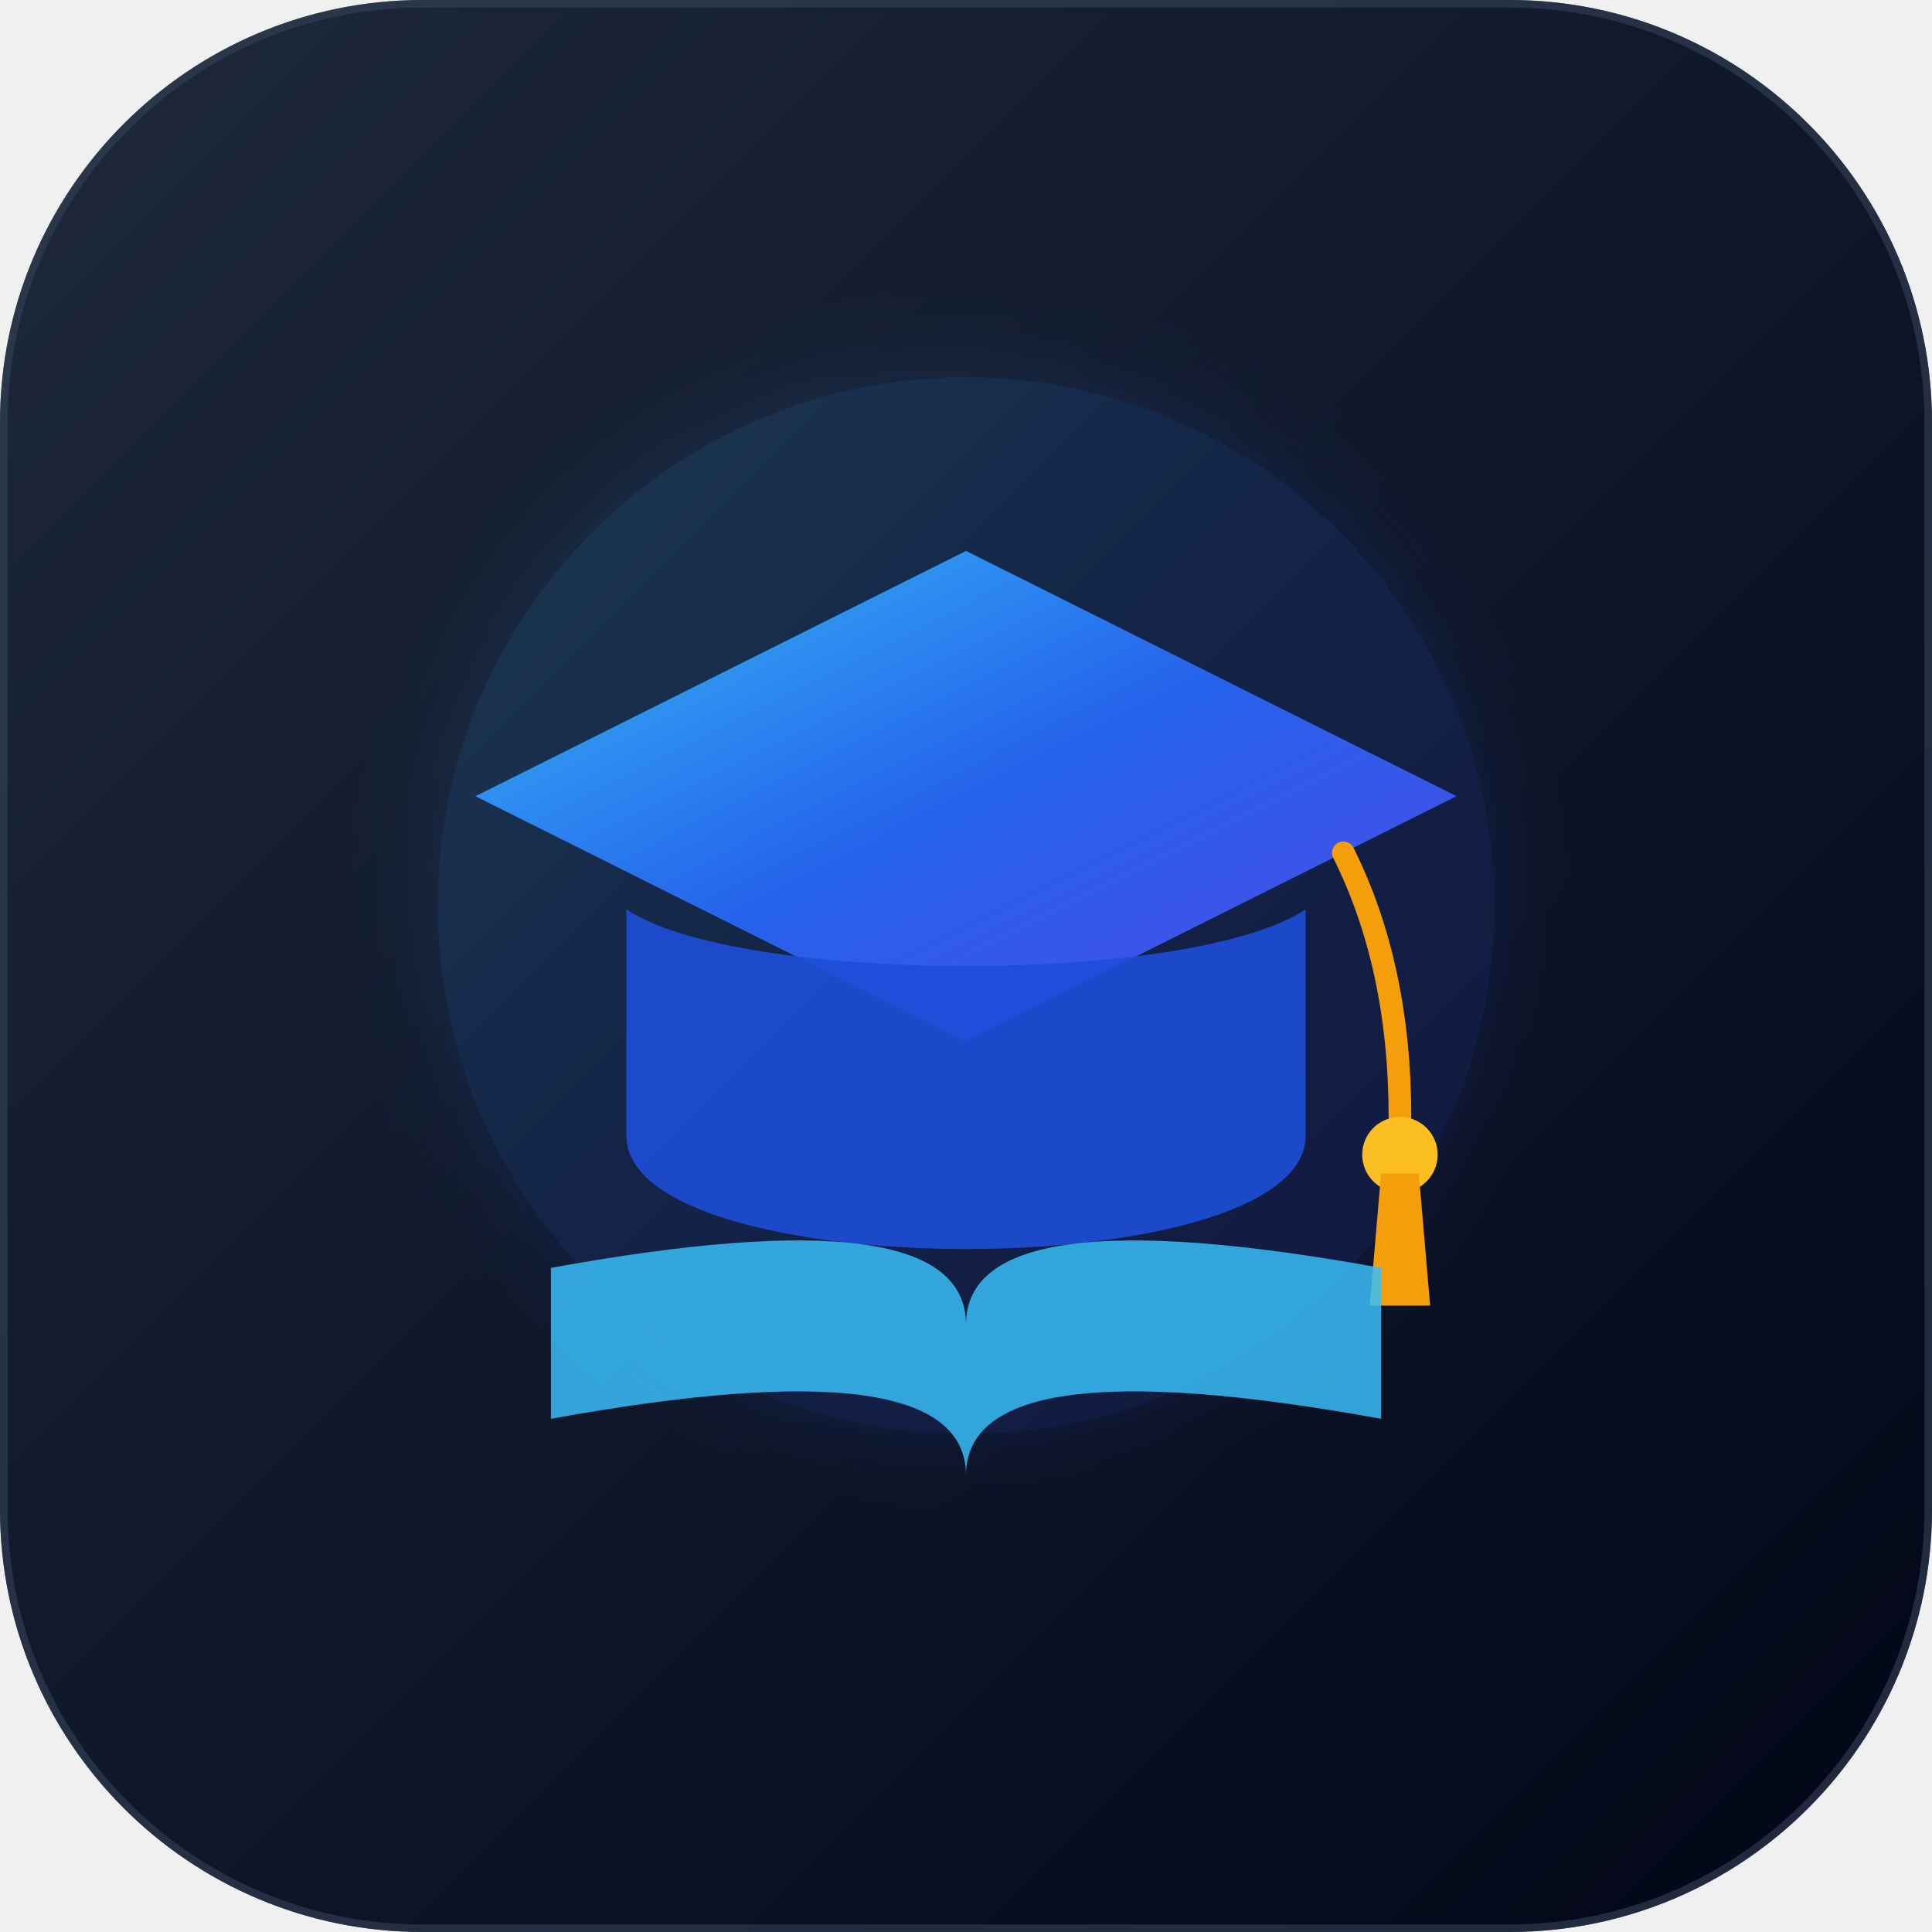
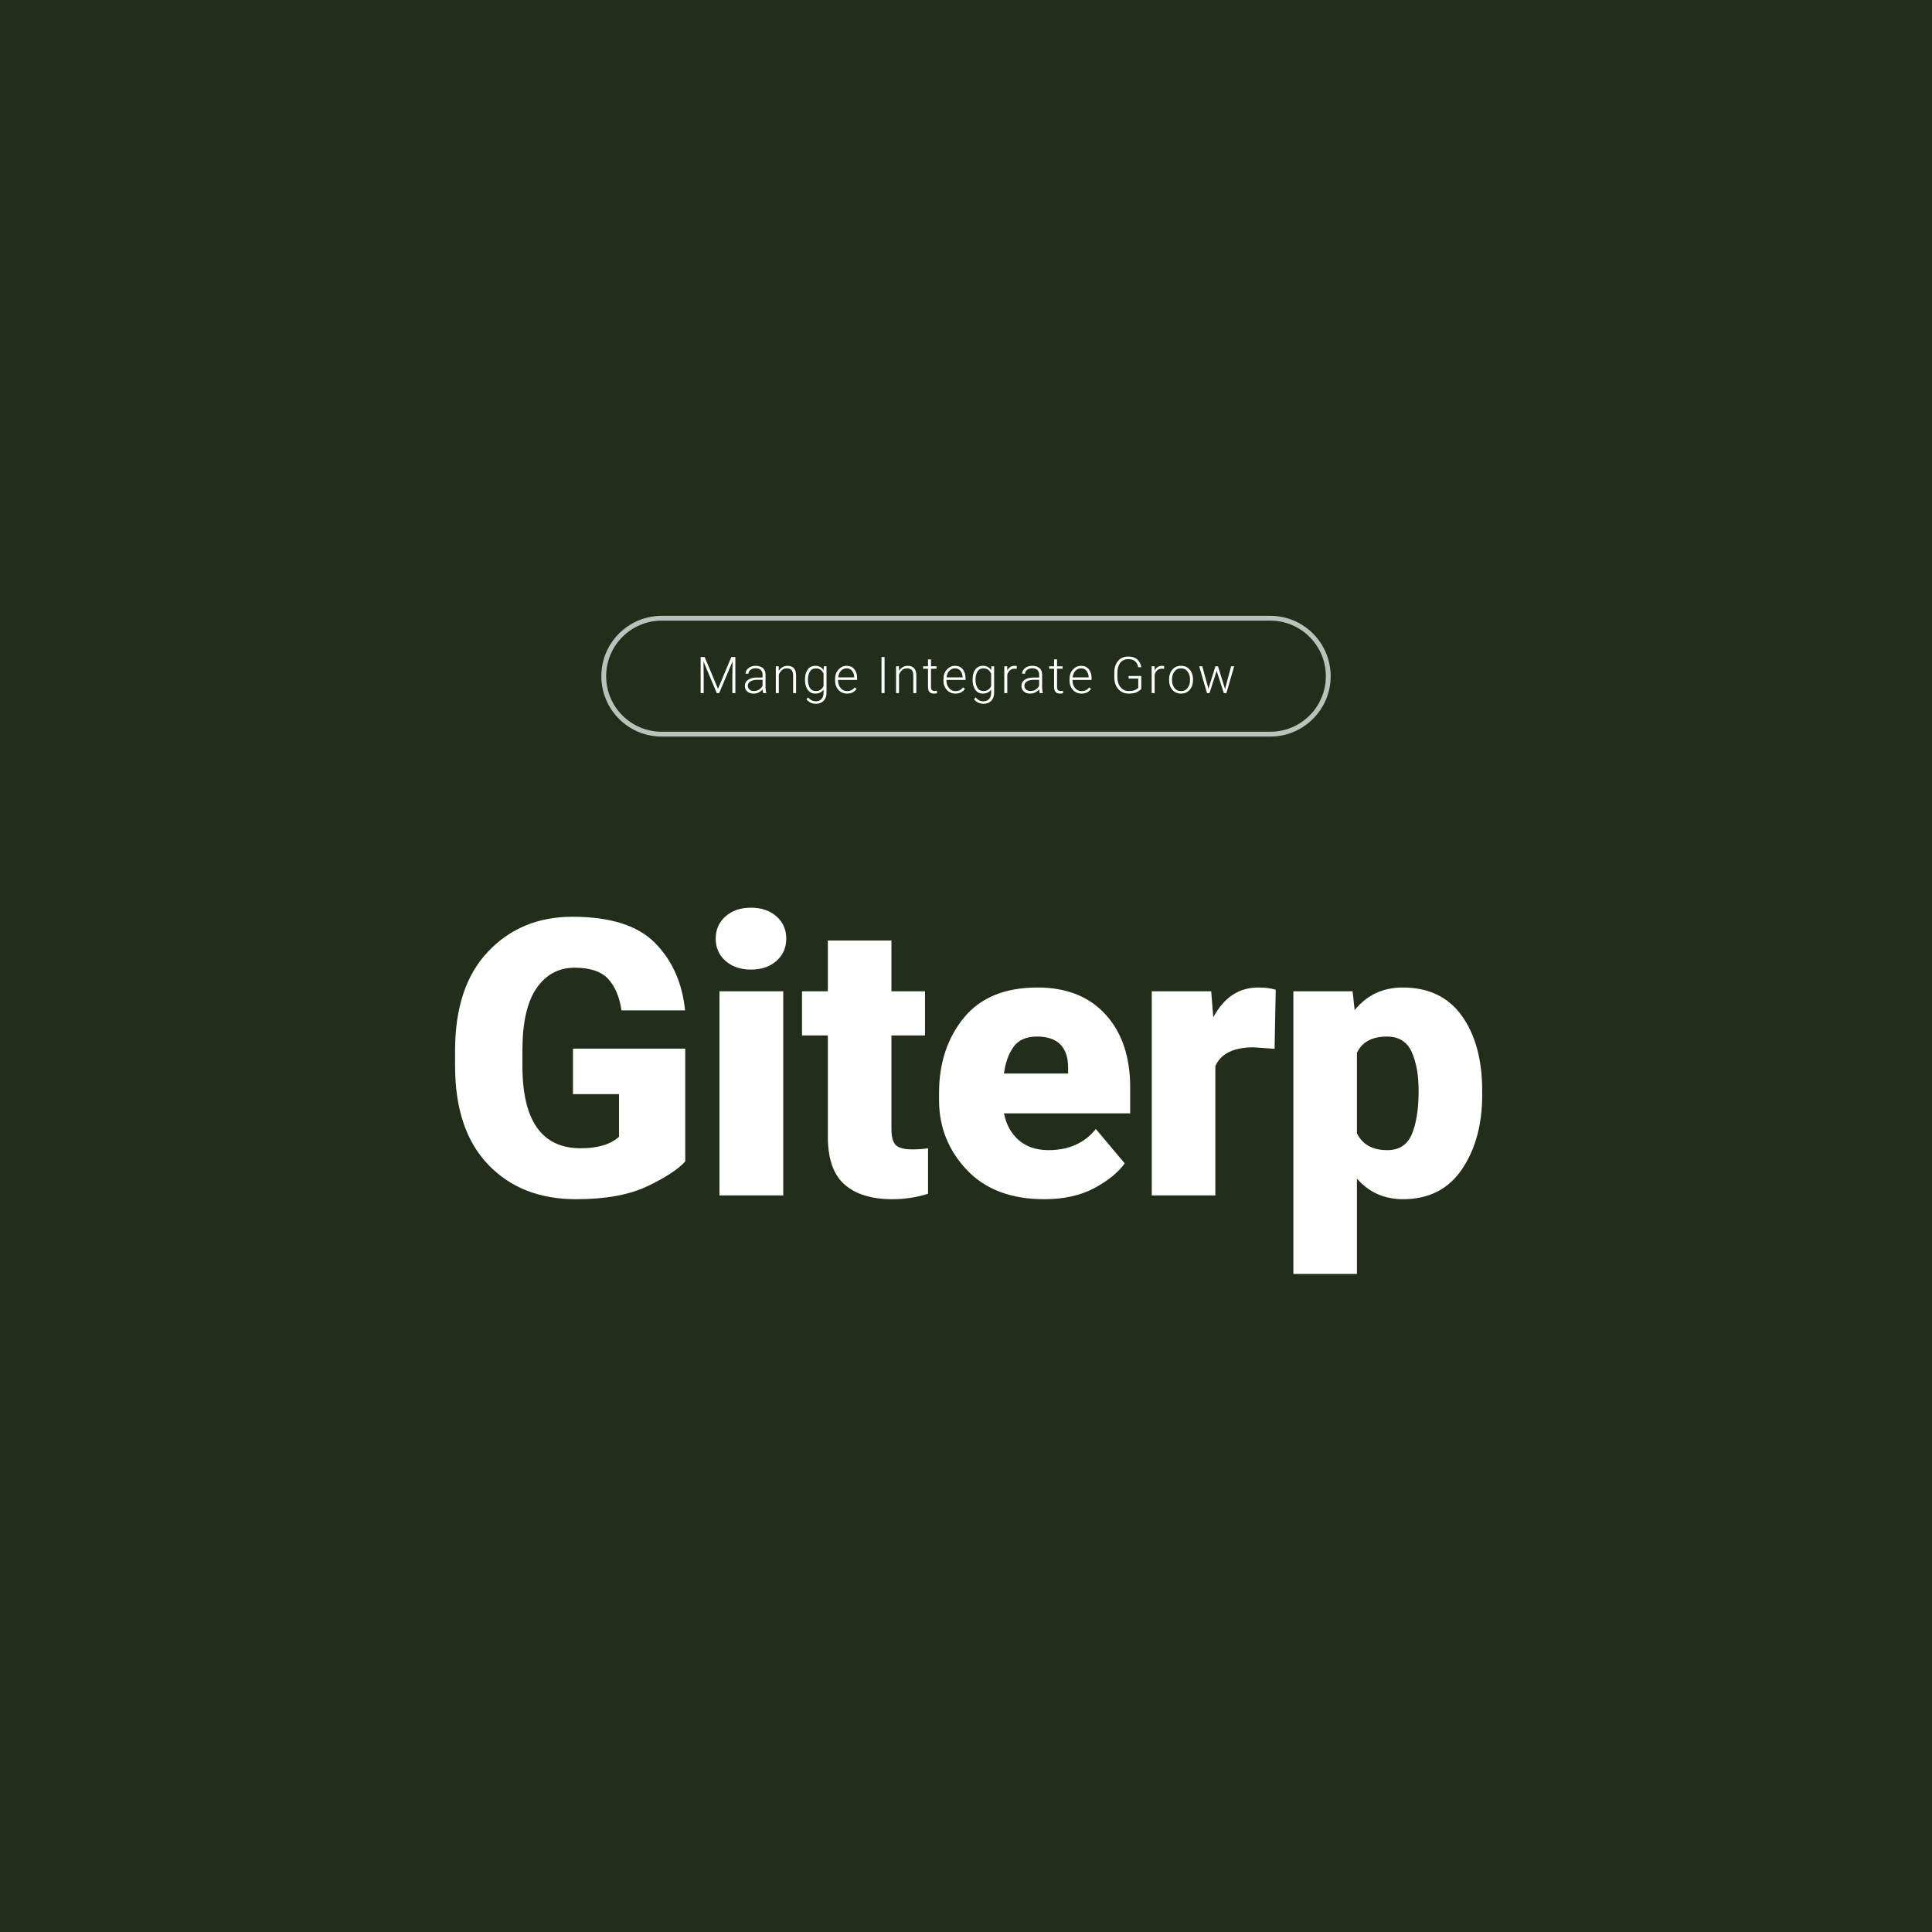
- <svg xmlns="http://www.w3.org/2000/svg" viewBox="0 0 512 512" width="512" height="512">
-   <defs>
-     <linearGradient id="bg" x1="0%" y1="0%" x2="100%" y2="100%">
-       <stop offset="0%" stop-color="#1e293b" />
-       <stop offset="50%" stop-color="#0f172a" />
-       <stop offset="100%" stop-color="#020617" />
-     </linearGradient>
-     <linearGradient id="accent" x1="0%" y1="0%" x2="100%" y2="100%">
-       <stop offset="0%" stop-color="#38bdf8" />
-       <stop offset="50%" stop-color="#2563eb" />
-       <stop offset="100%" stop-color="#4f46e5" />
-     </linearGradient>
-     <filter id="glow" x="-20%" y="-20%" width="140%" height="140%">
-       <feGaussianBlur stdDeviation="12" result="blur" />
-       <feComposite in="SourceGraphic" in2="blur" operator="over" />
-     </filter>
-   </defs>
-   <rect width="512" height="512" rx="112" fill="url(#bg)" />
-   <rect width="510" height="510" x="1" y="1" rx="111" fill="none" stroke="#334155" stroke-width="2" opacity="0.6" />
-   <circle cx="256" cy="240" r="140" fill="url(#accent)" opacity="0.15" filter="url(#glow)" />
-   <g transform="translate(106, 126)">
-     <path d="M150 20 L280 85 L150 150 L20 85 Z" fill="url(#accent)" />
-     <path d="M60 115 L60 175 C60 215, 240 215, 240 175 L240 115 C210 135, 90 135, 60 115 Z" fill="#1d4ed8" opacity="0.9" />
-     <path d="M250 100 Q265 130 265 170" stroke="#f59e0b" stroke-width="6" fill="none" stroke-linecap="round" />
-     <circle cx="265" cy="180" r="10" fill="#fbbf24" />
-     <path d="M260 185 L270 185 L273 220 L257 220 Z" fill="#f59e0b" />
-     <path d="M40 210 Q150 190 150 225 Q150 190 260 210 L260 250 Q150 230 150 265 Q150 230 40 250 Z" fill="#38bdf8" opacity="0.85" />
+ <svg xmlns="http://www.w3.org/2000/svg" viewBox="0 0 800 800" width="800" height="800">
+   <rect width="800" height="800" fill="#232e1a" />
+   <g transform="translate(400, 280)">
+     <rect x="-150" y="-24" width="300" height="48" rx="24" fill="none" stroke="rgba(255, 255, 255, 0.7)" stroke-width="2" />
+     <text x="0" y="7" text-anchor="middle" font-family="-apple-system, BlinkMacSystemFont, 'Segoe UI', Roboto, 'Helvetica Neue', Arial, sans-serif" font-size="21" font-weight="300" fill="#ffffff" letter-spacing="1">Mange Integrate Grow</text>
  </g>
+   <text x="400" y="495" text-anchor="middle" font-family="-apple-system, BlinkMacSystemFont, 'Segoe UI', Roboto, 'Montserrat', 'Inter', sans-serif" font-size="160" font-weight="900" fill="#ffffff" letter-spacing="-2">Giterp</text>
</svg>
